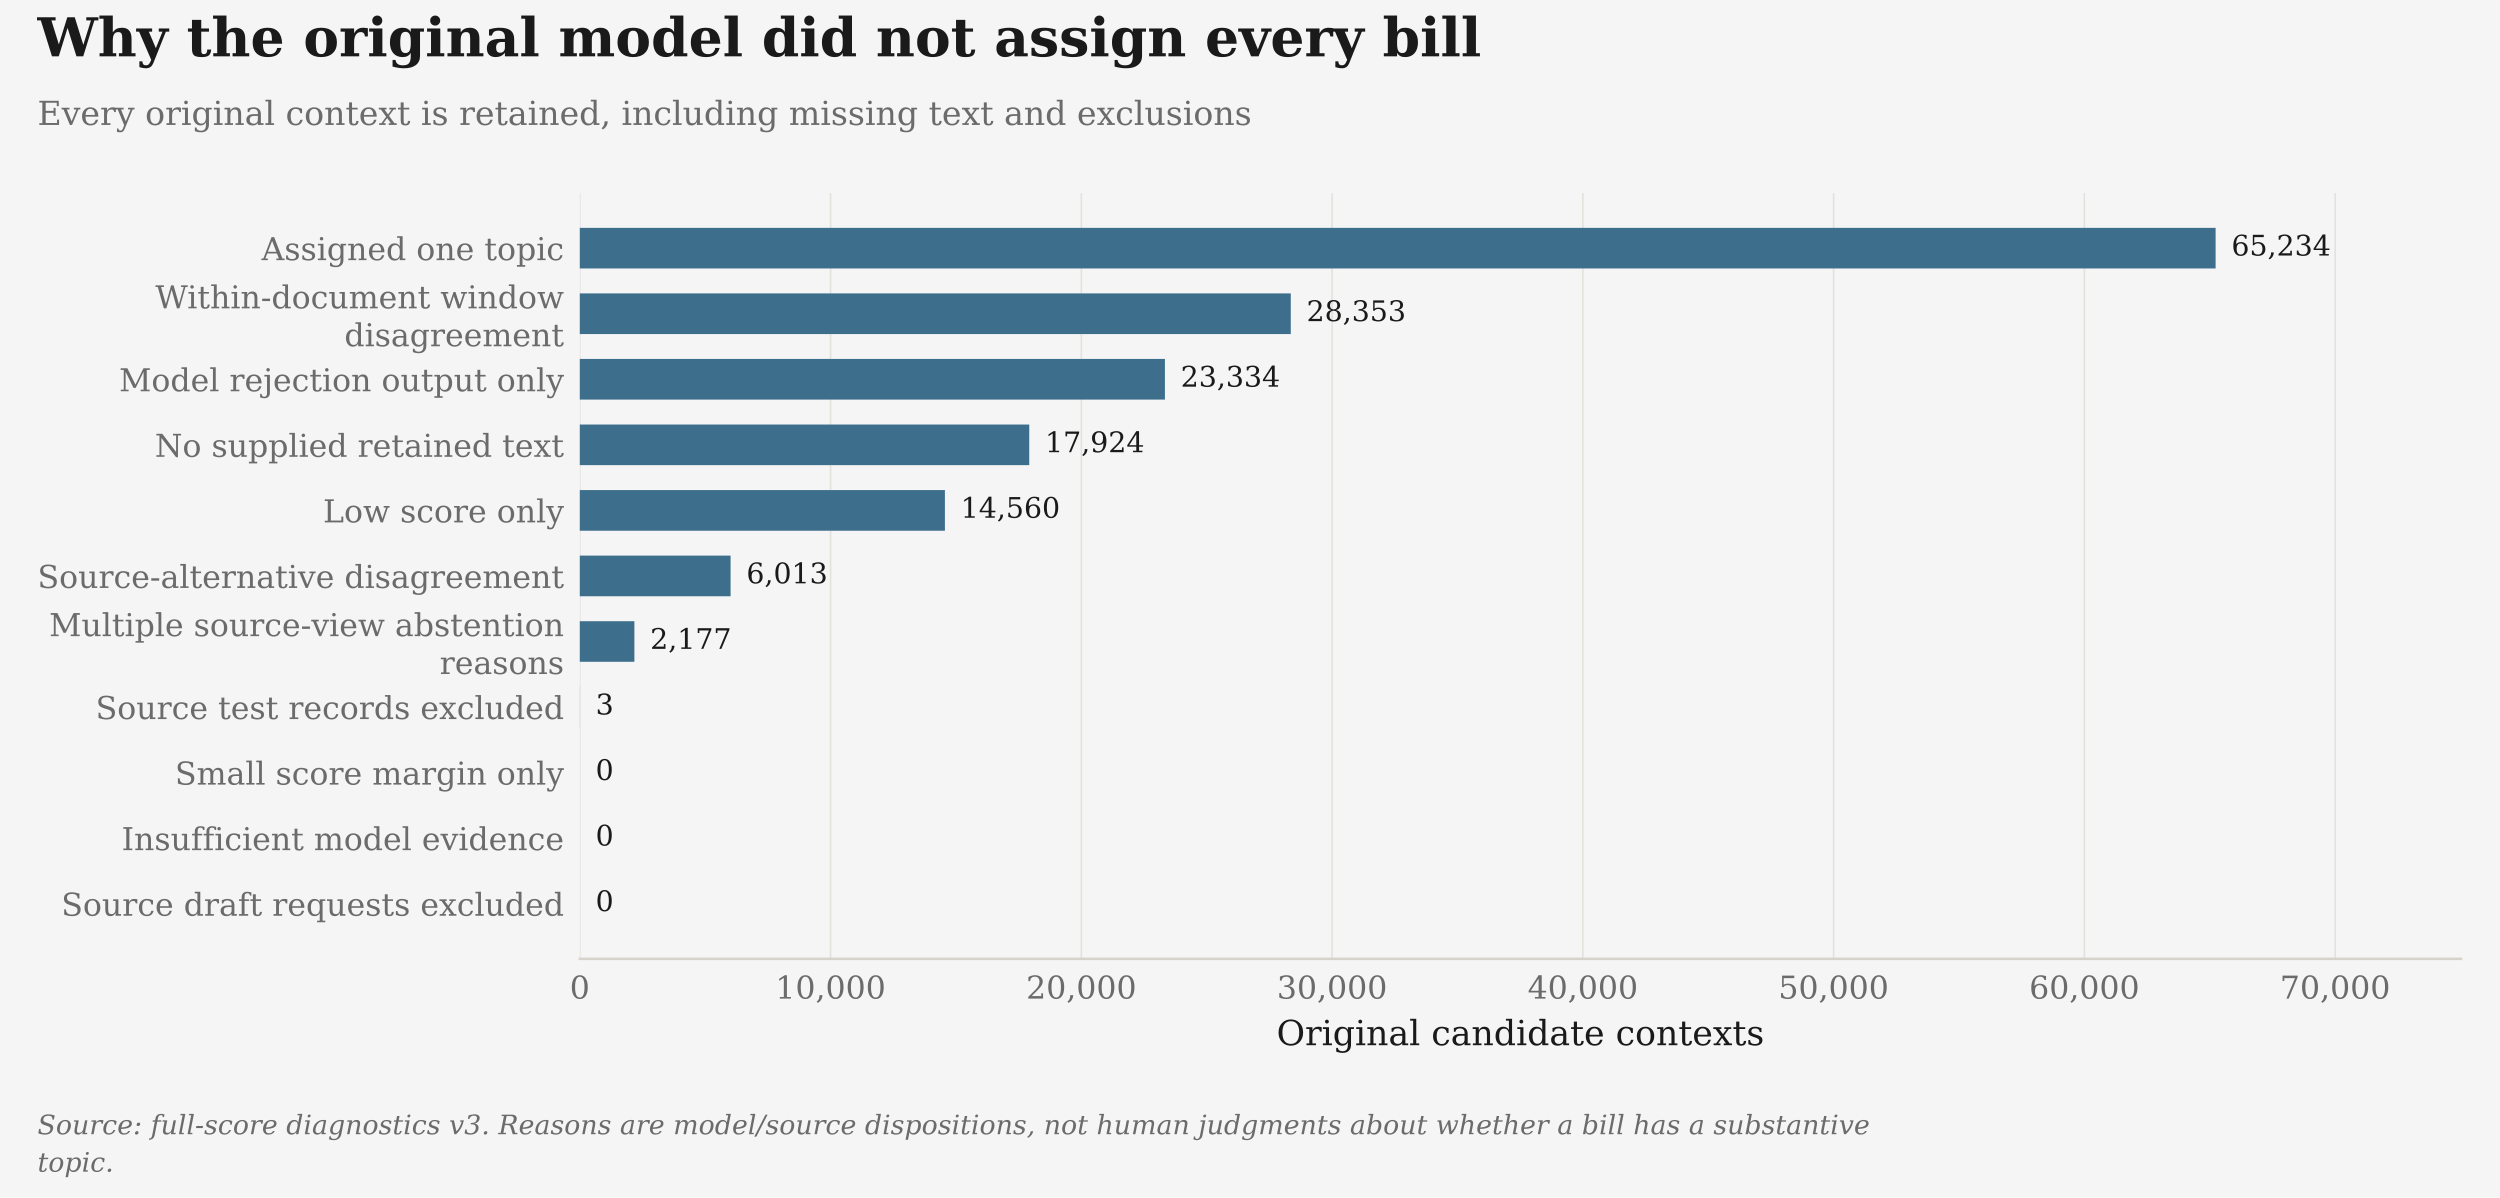
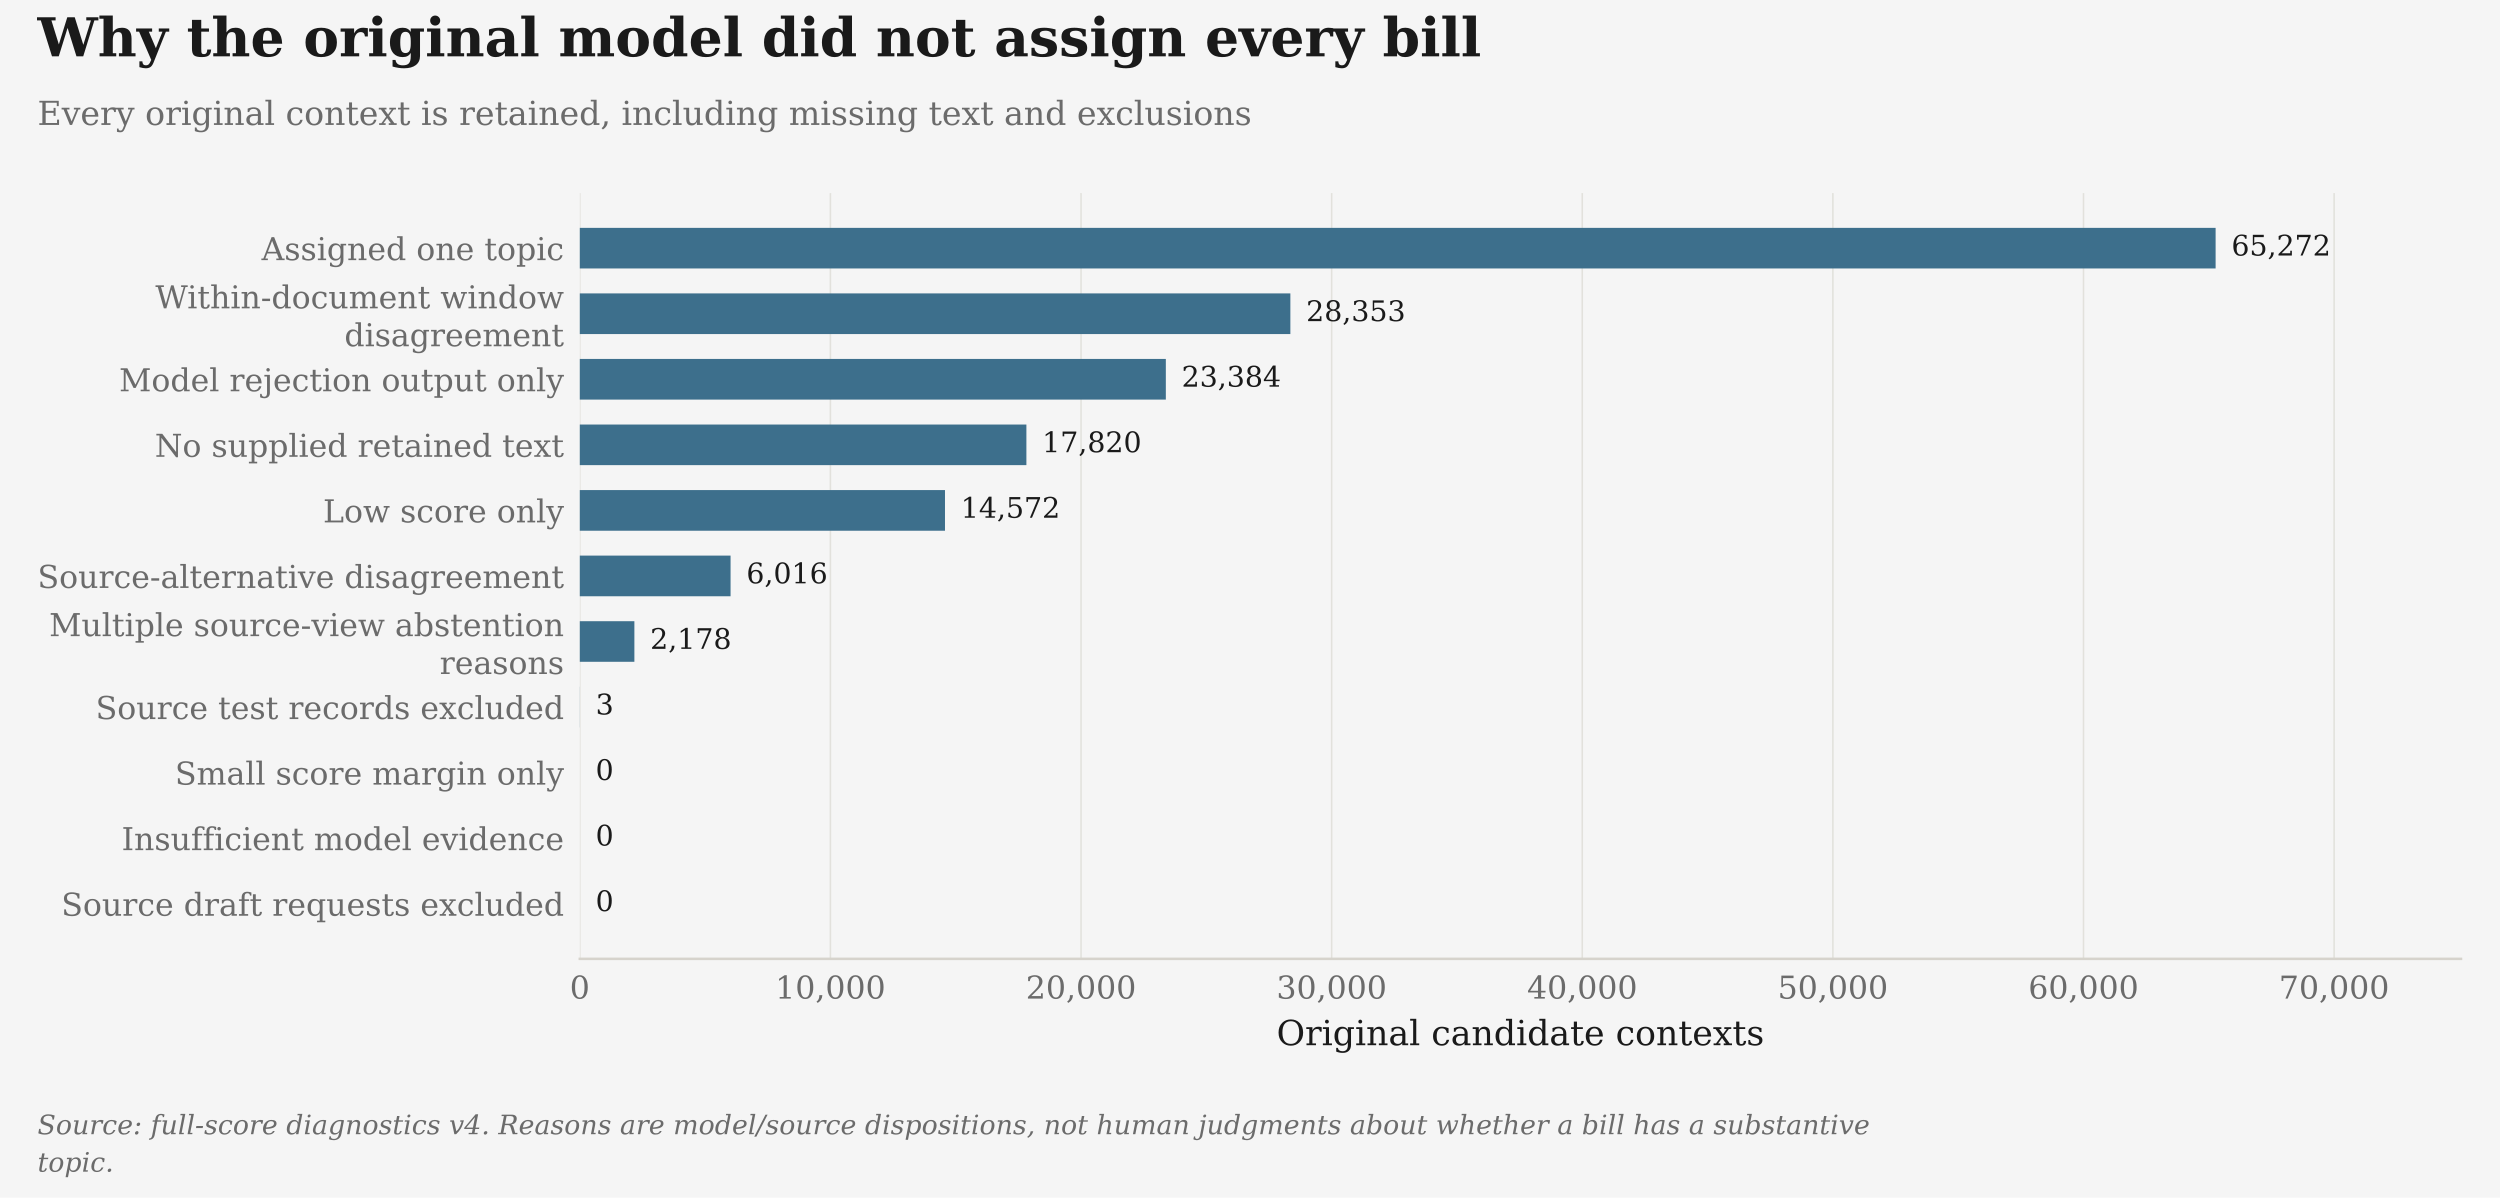
<svg xmlns="http://www.w3.org/2000/svg" width="792pt" height="379.44pt" viewBox="0 0 792 379.44" version="1.1">
  <defs>
    <style type="text/css">*{stroke-linejoin: round; stroke-linecap: butt}</style>
  </defs>
  <g id="figure_1">
    <g id="patch_1">
      <path d="M 0 379.44  L 792 379.44  L 792 0  L 0 0  z " style="fill: #f5f5f5" />
    </g>
    <g id="axes_1">
      <g id="patch_2">
        <path d="M 183.68 303.764  L 779.64 303.764  L 779.64 61.153  L 183.68 61.153  z " style="fill: #f5f5f5" />
      </g>
      <g id="matplotlib.axis_1">
        <g id="xtick_1">
          <g id="line2d_1">
            <path d="M 183.68 303.764  L 183.68 61.153  " clip-path="url(#p3f334388b2)" style="fill: none; stroke: #d6d3cc; stroke-opacity: 0.6; stroke-width: 0.5; stroke-linecap: square" />
          </g>
          <g id="line2d_2" />
          <g id="text_1">
            <text style="font-size: 10px; font-family: 'DejaVu Serif', 'Bitstream Vera Serif', 'Computer Modern Roman', 'New Century Schoolbook', 'Century Schoolbook L', 'Utopia', 'ITC Bookman', 'Bookman', 'Nimbus Roman No9 L', 'Times New Roman', 'Times', 'Palatino', 'Charter', serif; text-anchor: middle; fill: #6b6b6b" x="183.68" y="316.362" transform="rotate(-0 183.68 316.3618)">0</text>
          </g>
        </g>
        <g id="xtick_2">
          <g id="line2d_3">
-             <path d="M 263.121 303.764  L 263.121 61.153  " clip-path="url(#p3f334388b2)" style="fill: none; stroke: #d6d3cc; stroke-opacity: 0.6; stroke-width: 0.5; stroke-linecap: square" />
+             <path d="M 263.075 303.764  L 263.075 61.153  " clip-path="url(#p3f334388b2)" style="fill: none; stroke: #d6d3cc; stroke-opacity: 0.6; stroke-width: 0.5; stroke-linecap: square" />
          </g>
          <g id="line2d_4" />
          <g id="text_2">
-             <text style="font-size: 10px; font-family: 'DejaVu Serif', 'Bitstream Vera Serif', 'Computer Modern Roman', 'New Century Schoolbook', 'Century Schoolbook L', 'Utopia', 'ITC Bookman', 'Bookman', 'Nimbus Roman No9 L', 'Times New Roman', 'Times', 'Palatino', 'Charter', serif; text-anchor: middle; fill: #6b6b6b" x="263.121" y="316.362" transform="rotate(-0 263.1211 316.3618)">10,000</text>
+             <text style="font-size: 10px; font-family: 'DejaVu Serif', 'Bitstream Vera Serif', 'Computer Modern Roman', 'New Century Schoolbook', 'Century Schoolbook L', 'Utopia', 'ITC Bookman', 'Bookman', 'Nimbus Roman No9 L', 'Times New Roman', 'Times', 'Palatino', 'Charter', serif; text-anchor: middle; fill: #6b6b6b" x="263.075" y="316.362" transform="rotate(-0 263.0749 316.3618)">10,000</text>
          </g>
        </g>
        <g id="xtick_3">
          <g id="line2d_5">
-             <path d="M 342.562 303.764  L 342.562 61.153  " clip-path="url(#p3f334388b2)" style="fill: none; stroke: #d6d3cc; stroke-opacity: 0.6; stroke-width: 0.5; stroke-linecap: square" />
+             <path d="M 342.47 303.764  L 342.47 61.153  " clip-path="url(#p3f334388b2)" style="fill: none; stroke: #d6d3cc; stroke-opacity: 0.6; stroke-width: 0.5; stroke-linecap: square" />
          </g>
          <g id="line2d_6" />
          <g id="text_3">
-             <text style="font-size: 10px; font-family: 'DejaVu Serif', 'Bitstream Vera Serif', 'Computer Modern Roman', 'New Century Schoolbook', 'Century Schoolbook L', 'Utopia', 'ITC Bookman', 'Bookman', 'Nimbus Roman No9 L', 'Times New Roman', 'Times', 'Palatino', 'Charter', serif; text-anchor: middle; fill: #6b6b6b" x="342.562" y="316.362" transform="rotate(-0 342.5622 316.3618)">20,000</text>
+             <text style="font-size: 10px; font-family: 'DejaVu Serif', 'Bitstream Vera Serif', 'Computer Modern Roman', 'New Century Schoolbook', 'Century Schoolbook L', 'Utopia', 'ITC Bookman', 'Bookman', 'Nimbus Roman No9 L', 'Times New Roman', 'Times', 'Palatino', 'Charter', serif; text-anchor: middle; fill: #6b6b6b" x="342.47" y="316.362" transform="rotate(-0 342.4697 316.3618)">20,000</text>
          </g>
        </g>
        <g id="xtick_4">
          <g id="line2d_7">
-             <path d="M 422.003 303.764  L 422.003 61.153  " clip-path="url(#p3f334388b2)" style="fill: none; stroke: #d6d3cc; stroke-opacity: 0.6; stroke-width: 0.5; stroke-linecap: square" />
+             <path d="M 421.865 303.764  L 421.865 61.153  " clip-path="url(#p3f334388b2)" style="fill: none; stroke: #d6d3cc; stroke-opacity: 0.6; stroke-width: 0.5; stroke-linecap: square" />
          </g>
          <g id="line2d_8" />
          <g id="text_4">
-             <text style="font-size: 10px; font-family: 'DejaVu Serif', 'Bitstream Vera Serif', 'Computer Modern Roman', 'New Century Schoolbook', 'Century Schoolbook L', 'Utopia', 'ITC Bookman', 'Bookman', 'Nimbus Roman No9 L', 'Times New Roman', 'Times', 'Palatino', 'Charter', serif; text-anchor: middle; fill: #6b6b6b" x="422.003" y="316.362" transform="rotate(-0 422.0033 316.3618)">30,000</text>
+             <text style="font-size: 10px; font-family: 'DejaVu Serif', 'Bitstream Vera Serif', 'Computer Modern Roman', 'New Century Schoolbook', 'Century Schoolbook L', 'Utopia', 'ITC Bookman', 'Bookman', 'Nimbus Roman No9 L', 'Times New Roman', 'Times', 'Palatino', 'Charter', serif; text-anchor: middle; fill: #6b6b6b" x="421.865" y="316.362" transform="rotate(-0 421.8646 316.3618)">30,000</text>
          </g>
        </g>
        <g id="xtick_5">
          <g id="line2d_9">
-             <path d="M 501.444 303.764  L 501.444 61.153  " clip-path="url(#p3f334388b2)" style="fill: none; stroke: #d6d3cc; stroke-opacity: 0.6; stroke-width: 0.5; stroke-linecap: square" />
+             <path d="M 501.259 303.764  L 501.259 61.153  " clip-path="url(#p3f334388b2)" style="fill: none; stroke: #d6d3cc; stroke-opacity: 0.6; stroke-width: 0.5; stroke-linecap: square" />
          </g>
          <g id="line2d_10" />
          <g id="text_5">
-             <text style="font-size: 10px; font-family: 'DejaVu Serif', 'Bitstream Vera Serif', 'Computer Modern Roman', 'New Century Schoolbook', 'Century Schoolbook L', 'Utopia', 'ITC Bookman', 'Bookman', 'Nimbus Roman No9 L', 'Times New Roman', 'Times', 'Palatino', 'Charter', serif; text-anchor: middle; fill: #6b6b6b" x="501.444" y="316.362" transform="rotate(-0 501.4444 316.3618)">40,000</text>
+             <text style="font-size: 10px; font-family: 'DejaVu Serif', 'Bitstream Vera Serif', 'Computer Modern Roman', 'New Century Schoolbook', 'Century Schoolbook L', 'Utopia', 'ITC Bookman', 'Bookman', 'Nimbus Roman No9 L', 'Times New Roman', 'Times', 'Palatino', 'Charter', serif; text-anchor: middle; fill: #6b6b6b" x="501.259" y="316.362" transform="rotate(-0 501.2594 316.3618)">40,000</text>
          </g>
        </g>
        <g id="xtick_6">
          <g id="line2d_11">
-             <path d="M 580.886 303.764  L 580.886 61.153  " clip-path="url(#p3f334388b2)" style="fill: none; stroke: #d6d3cc; stroke-opacity: 0.6; stroke-width: 0.5; stroke-linecap: square" />
+             <path d="M 580.654 303.764  L 580.654 61.153  " clip-path="url(#p3f334388b2)" style="fill: none; stroke: #d6d3cc; stroke-opacity: 0.6; stroke-width: 0.5; stroke-linecap: square" />
          </g>
          <g id="line2d_12" />
          <g id="text_6">
-             <text style="font-size: 10px; font-family: 'DejaVu Serif', 'Bitstream Vera Serif', 'Computer Modern Roman', 'New Century Schoolbook', 'Century Schoolbook L', 'Utopia', 'ITC Bookman', 'Bookman', 'Nimbus Roman No9 L', 'Times New Roman', 'Times', 'Palatino', 'Charter', serif; text-anchor: middle; fill: #6b6b6b" x="580.886" y="316.362" transform="rotate(-0 580.8855 316.3618)">50,000</text>
+             <text style="font-size: 10px; font-family: 'DejaVu Serif', 'Bitstream Vera Serif', 'Computer Modern Roman', 'New Century Schoolbook', 'Century Schoolbook L', 'Utopia', 'ITC Bookman', 'Bookman', 'Nimbus Roman No9 L', 'Times New Roman', 'Times', 'Palatino', 'Charter', serif; text-anchor: middle; fill: #6b6b6b" x="580.654" y="316.362" transform="rotate(-0 580.6543 316.3618)">50,000</text>
          </g>
        </g>
        <g id="xtick_7">
          <g id="line2d_13">
-             <path d="M 660.327 303.764  L 660.327 61.153  " clip-path="url(#p3f334388b2)" style="fill: none; stroke: #d6d3cc; stroke-opacity: 0.6; stroke-width: 0.5; stroke-linecap: square" />
+             <path d="M 660.049 303.764  L 660.049 61.153  " clip-path="url(#p3f334388b2)" style="fill: none; stroke: #d6d3cc; stroke-opacity: 0.6; stroke-width: 0.5; stroke-linecap: square" />
          </g>
          <g id="line2d_14" />
          <g id="text_7">
-             <text style="font-size: 10px; font-family: 'DejaVu Serif', 'Bitstream Vera Serif', 'Computer Modern Roman', 'New Century Schoolbook', 'Century Schoolbook L', 'Utopia', 'ITC Bookman', 'Bookman', 'Nimbus Roman No9 L', 'Times New Roman', 'Times', 'Palatino', 'Charter', serif; text-anchor: middle; fill: #6b6b6b" x="660.327" y="316.362" transform="rotate(-0 660.3266 316.3618)">60,000</text>
+             <text style="font-size: 10px; font-family: 'DejaVu Serif', 'Bitstream Vera Serif', 'Computer Modern Roman', 'New Century Schoolbook', 'Century Schoolbook L', 'Utopia', 'ITC Bookman', 'Bookman', 'Nimbus Roman No9 L', 'Times New Roman', 'Times', 'Palatino', 'Charter', serif; text-anchor: middle; fill: #6b6b6b" x="660.049" y="316.362" transform="rotate(-0 660.0491 316.3618)">60,000</text>
          </g>
        </g>
        <g id="xtick_8">
          <g id="line2d_15">
-             <path d="M 739.768 303.764  L 739.768 61.153  " clip-path="url(#p3f334388b2)" style="fill: none; stroke: #d6d3cc; stroke-opacity: 0.6; stroke-width: 0.5; stroke-linecap: square" />
+             <path d="M 739.444 303.764  L 739.444 61.153  " clip-path="url(#p3f334388b2)" style="fill: none; stroke: #d6d3cc; stroke-opacity: 0.6; stroke-width: 0.5; stroke-linecap: square" />
          </g>
          <g id="line2d_16" />
          <g id="text_8">
-             <text style="font-size: 10px; font-family: 'DejaVu Serif', 'Bitstream Vera Serif', 'Computer Modern Roman', 'New Century Schoolbook', 'Century Schoolbook L', 'Utopia', 'ITC Bookman', 'Bookman', 'Nimbus Roman No9 L', 'Times New Roman', 'Times', 'Palatino', 'Charter', serif; text-anchor: middle; fill: #6b6b6b" x="739.768" y="316.362" transform="rotate(-0 739.7677 316.3618)">70,000</text>
+             <text style="font-size: 10px; font-family: 'DejaVu Serif', 'Bitstream Vera Serif', 'Computer Modern Roman', 'New Century Schoolbook', 'Century Schoolbook L', 'Utopia', 'ITC Bookman', 'Bookman', 'Nimbus Roman No9 L', 'Times New Roman', 'Times', 'Palatino', 'Charter', serif; text-anchor: middle; fill: #6b6b6b" x="739.444" y="316.362" transform="rotate(-0 739.444 316.3618)">70,000</text>
          </g>
        </g>
        <g id="text_9">
          <text style="font-size: 11px; font-family: 'DejaVu Serif', 'Bitstream Vera Serif', 'Computer Modern Roman', 'New Century Schoolbook', 'Century Schoolbook L', 'Utopia', 'ITC Bookman', 'Bookman', 'Nimbus Roman No9 L', 'Times New Roman', 'Times', 'Palatino', 'Charter', serif; text-anchor: middle; fill: #1a1a1a" x="481.66" y="331.122" transform="rotate(-0 481.66 331.1224)">Original candidate contexts</text>
        </g>
      </g>
      <g id="matplotlib.axis_2">
        <g id="ytick_1">
          <g id="line2d_17" />
          <g id="text_10">
            <text style="font-size: 10px; font-family: 'DejaVu Serif', 'Bitstream Vera Serif', 'Computer Modern Roman', 'New Century Schoolbook', 'Century Schoolbook L', 'Utopia', 'ITC Bookman', 'Bookman', 'Nimbus Roman No9 L', 'Times New Roman', 'Times', 'Palatino', 'Charter', serif; text-anchor: end; fill: #6b6b6b" x="178.68" y="82.418" transform="rotate(-0 178.68 82.4178)">Assigned one topic</text>
          </g>
        </g>
        <g id="ytick_2">
          <g id="line2d_18" />
          <g id="text_11">
            <text style="font-size: 10px; font-family: 'DejaVu Serif', 'Bitstream Vera Serif', 'Computer Modern Roman', 'New Century Schoolbook', 'Century Schoolbook L', 'Utopia', 'ITC Bookman', 'Bookman', 'Nimbus Roman No9 L', 'Times New Roman', 'Times', 'Palatino', 'Charter', serif; fill: #6b6b6b" transform="translate(49.21906 97.68489)">Within-document window</text>
            <text style="font-size: 10px; font-family: 'DejaVu Serif', 'Bitstream Vera Serif', 'Computer Modern Roman', 'New Century Schoolbook', 'Century Schoolbook L', 'Utopia', 'ITC Bookman', 'Bookman', 'Nimbus Roman No9 L', 'Times New Roman', 'Times', 'Palatino', 'Charter', serif; fill: #6b6b6b" transform="translate(109.1066 109.6876)">disagreement</text>
          </g>
        </g>
        <g id="ytick_3">
          <g id="line2d_19" />
          <g id="text_12">
            <text style="font-size: 10px; font-family: 'DejaVu Serif', 'Bitstream Vera Serif', 'Computer Modern Roman', 'New Century Schoolbook', 'Century Schoolbook L', 'Utopia', 'ITC Bookman', 'Bookman', 'Nimbus Roman No9 L', 'Times New Roman', 'Times', 'Palatino', 'Charter', serif; text-anchor: end; fill: #6b6b6b" x="178.68" y="123.954" transform="rotate(-0 178.68 123.9537)">Model rejection output only</text>
          </g>
        </g>
        <g id="ytick_4">
          <g id="line2d_20" />
          <g id="text_13">
            <text style="font-size: 10px; font-family: 'DejaVu Serif', 'Bitstream Vera Serif', 'Computer Modern Roman', 'New Century Schoolbook', 'Century Schoolbook L', 'Utopia', 'ITC Bookman', 'Bookman', 'Nimbus Roman No9 L', 'Times New Roman', 'Times', 'Palatino', 'Charter', serif; text-anchor: end; fill: #6b6b6b" x="178.68" y="144.722" transform="rotate(-0 178.68 144.7217)">No supplied retained text</text>
          </g>
        </g>
        <g id="ytick_5">
          <g id="line2d_21" />
          <g id="text_14">
            <text style="font-size: 10px; font-family: 'DejaVu Serif', 'Bitstream Vera Serif', 'Computer Modern Roman', 'New Century Schoolbook', 'Century Schoolbook L', 'Utopia', 'ITC Bookman', 'Bookman', 'Nimbus Roman No9 L', 'Times New Roman', 'Times', 'Palatino', 'Charter', serif; text-anchor: end; fill: #6b6b6b" x="178.68" y="165.49" transform="rotate(-0 178.68 165.4897)">Low score only</text>
          </g>
        </g>
        <g id="ytick_6">
          <g id="line2d_22" />
          <g id="text_15">
            <text style="font-size: 10px; font-family: 'DejaVu Serif', 'Bitstream Vera Serif', 'Computer Modern Roman', 'New Century Schoolbook', 'Century Schoolbook L', 'Utopia', 'ITC Bookman', 'Bookman', 'Nimbus Roman No9 L', 'Times New Roman', 'Times', 'Palatino', 'Charter', serif; text-anchor: end; fill: #6b6b6b" x="178.68" y="186.258" transform="rotate(-0 178.68 186.2577)">Source-alternative disagreement</text>
          </g>
        </g>
        <g id="ytick_7">
          <g id="line2d_23" />
          <g id="text_16">
            <text style="font-size: 10px; font-family: 'DejaVu Serif', 'Bitstream Vera Serif', 'Computer Modern Roman', 'New Century Schoolbook', 'Century Schoolbook L', 'Utopia', 'ITC Bookman', 'Bookman', 'Nimbus Roman No9 L', 'Times New Roman', 'Times', 'Palatino', 'Charter', serif; fill: #6b6b6b" transform="translate(15.56125 201.5251)">Multiple source-view abstention</text>
            <text style="font-size: 10px; font-family: 'DejaVu Serif', 'Bitstream Vera Serif', 'Computer Modern Roman', 'New Century Schoolbook', 'Century Schoolbook L', 'Utopia', 'ITC Bookman', 'Bookman', 'Nimbus Roman No9 L', 'Times New Roman', 'Times', 'Palatino', 'Charter', serif; fill: #6b6b6b" transform="translate(139.2956 213.5271)">reasons</text>
          </g>
        </g>
        <g id="ytick_8">
          <g id="line2d_24" />
          <g id="text_17">
            <text style="font-size: 10px; font-family: 'DejaVu Serif', 'Bitstream Vera Serif', 'Computer Modern Roman', 'New Century Schoolbook', 'Century Schoolbook L', 'Utopia', 'ITC Bookman', 'Bookman', 'Nimbus Roman No9 L', 'Times New Roman', 'Times', 'Palatino', 'Charter', serif; text-anchor: end; fill: #6b6b6b" x="178.68" y="227.794" transform="rotate(-0 178.68 227.7936)">Source test records excluded</text>
          </g>
        </g>
        <g id="ytick_9">
          <g id="line2d_25" />
          <g id="text_18">
            <text style="font-size: 10px; font-family: 'DejaVu Serif', 'Bitstream Vera Serif', 'Computer Modern Roman', 'New Century Schoolbook', 'Century Schoolbook L', 'Utopia', 'ITC Bookman', 'Bookman', 'Nimbus Roman No9 L', 'Times New Roman', 'Times', 'Palatino', 'Charter', serif; text-anchor: end; fill: #6b6b6b" x="178.68" y="248.562" transform="rotate(-0 178.68 248.5616)">Small score margin only</text>
          </g>
        </g>
        <g id="ytick_10">
          <g id="line2d_26" />
          <g id="text_19">
            <text style="font-size: 10px; font-family: 'DejaVu Serif', 'Bitstream Vera Serif', 'Computer Modern Roman', 'New Century Schoolbook', 'Century Schoolbook L', 'Utopia', 'ITC Bookman', 'Bookman', 'Nimbus Roman No9 L', 'Times New Roman', 'Times', 'Palatino', 'Charter', serif; text-anchor: end; fill: #6b6b6b" x="178.68" y="269.33" transform="rotate(-0 178.68 269.3295)">Insufficient model evidence</text>
          </g>
        </g>
        <g id="ytick_11">
          <g id="line2d_27" />
          <g id="text_20">
            <text style="font-size: 10px; font-family: 'DejaVu Serif', 'Bitstream Vera Serif', 'Computer Modern Roman', 'New Century Schoolbook', 'Century Schoolbook L', 'Utopia', 'ITC Bookman', 'Bookman', 'Nimbus Roman No9 L', 'Times New Roman', 'Times', 'Palatino', 'Charter', serif; text-anchor: end; fill: #6b6b6b" x="178.68" y="290.097" transform="rotate(-0 178.68 290.0975)">Source draft requests excluded</text>
          </g>
        </g>
      </g>
      <g id="patch_3">
        <path d="M 183.68 72.181  L 701.906 72.181  L 701.906 85.057  L 183.68 85.057  z " clip-path="url(#p3f334388b2)" style="fill: #3d6f8c" />
      </g>
      <g id="patch_4">
-         <path d="M 183.68 92.948  L 408.919 92.948  L 408.919 105.825  L 183.68 105.825  z " clip-path="url(#p3f334388b2)" style="fill: #3d6f8c" />
+         <path d="M 183.68 92.948  L 408.788 92.948  L 408.788 105.825  L 183.68 105.825  z " clip-path="url(#p3f334388b2)" style="fill: #3d6f8c" />
      </g>
      <g id="patch_5">
-         <path d="M 183.68 113.716  L 369.048 113.716  L 369.048 126.593  L 183.68 126.593  z " clip-path="url(#p3f334388b2)" style="fill: #3d6f8c" />
+         <path d="M 183.68 113.716  L 369.337 113.716  L 369.337 126.593  L 183.68 126.593  z " clip-path="url(#p3f334388b2)" style="fill: #3d6f8c" />
      </g>
      <g id="patch_6">
-         <path d="M 183.68 134.484  L 326.07 134.484  L 326.07 147.361  L 183.68 147.361  z " clip-path="url(#p3f334388b2)" style="fill: #3d6f8c" />
+         <path d="M 183.68 134.484  L 325.162 134.484  L 325.162 147.361  L 183.68 147.361  z " clip-path="url(#p3f334388b2)" style="fill: #3d6f8c" />
      </g>
      <g id="patch_7">
-         <path d="M 183.68 155.252  L 299.346 155.252  L 299.346 168.129  L 183.68 168.129  z " clip-path="url(#p3f334388b2)" style="fill: #3d6f8c" />
+         <path d="M 183.68 155.252  L 299.374 155.252  L 299.374 168.129  L 183.68 168.129  z " clip-path="url(#p3f334388b2)" style="fill: #3d6f8c" />
      </g>
      <g id="patch_8">
-         <path d="M 183.68 176.02  L 231.448 176.02  L 231.448 188.897  L 183.68 188.897  z " clip-path="url(#p3f334388b2)" style="fill: #3d6f8c" />
+         <path d="M 183.68 176.02  L 231.444 176.02  L 231.444 188.897  L 183.68 188.897  z " clip-path="url(#p3f334388b2)" style="fill: #3d6f8c" />
      </g>
      <g id="patch_9">
-         <path d="M 183.68 196.788  L 200.974 196.788  L 200.974 209.664  L 183.68 209.664  z " clip-path="url(#p3f334388b2)" style="fill: #3d6f8c" />
+         <path d="M 183.68 196.788  L 200.972 196.788  L 200.972 209.664  L 183.68 209.664  z " clip-path="url(#p3f334388b2)" style="fill: #3d6f8c" />
      </g>
      <g id="patch_10">
        <path d="M 183.68 217.556  L 183.704 217.556  L 183.704 230.432  L 183.68 230.432  z " clip-path="url(#p3f334388b2)" style="fill: #3d6f8c" />
      </g>
      <g id="patch_11">
        <path d="M 183.68 238.324  L 183.68 238.324  L 183.68 251.2  L 183.68 251.2  z " clip-path="url(#p3f334388b2)" style="fill: #3d6f8c" />
      </g>
      <g id="patch_12">
        <path d="M 183.68 259.092  L 183.68 259.092  L 183.68 271.968  L 183.68 271.968  z " clip-path="url(#p3f334388b2)" style="fill: #3d6f8c" />
      </g>
      <g id="patch_13">
        <path d="M 183.68 279.86  L 183.68 279.86  L 183.68 292.736  L 183.68 292.736  z " clip-path="url(#p3f334388b2)" style="fill: #3d6f8c" />
      </g>
      <g id="patch_14">
        <path d="M 183.68 303.764  L 779.64 303.764  " style="fill: none; stroke: #d6d3cc; stroke-width: 0.8; stroke-linejoin: miter; stroke-linecap: square" />
      </g>
      <g id="text_21">
-         <text style="font-size: 9px; font-family: 'DejaVu Serif', 'Bitstream Vera Serif', 'Computer Modern Roman', 'New Century Schoolbook', 'Century Schoolbook L', 'Utopia', 'ITC Bookman', 'Bookman', 'Nimbus Roman No9 L', 'Times New Roman', 'Times', 'Palatino', 'Charter', serif; text-anchor: start; fill: #1a1a1a" x="706.906" y="80.956" transform="rotate(-0 706.9061 80.95647)">65,234</text>
+         <text style="font-size: 9px; font-family: 'DejaVu Serif', 'Bitstream Vera Serif', 'Computer Modern Roman', 'New Century Schoolbook', 'Century Schoolbook L', 'Utopia', 'ITC Bookman', 'Bookman', 'Nimbus Roman No9 L', 'Times New Roman', 'Times', 'Palatino', 'Charter', serif; text-anchor: start; fill: #1a1a1a" x="706.906" y="80.956" transform="rotate(-0 706.9061 80.95647)">65,272</text>
      </g>
      <g id="text_22">
-         <text style="font-size: 9px; font-family: 'DejaVu Serif', 'Bitstream Vera Serif', 'Computer Modern Roman', 'New Century Schoolbook', 'Century Schoolbook L', 'Utopia', 'ITC Bookman', 'Bookman', 'Nimbus Roman No9 L', 'Times New Roman', 'Times', 'Palatino', 'Charter', serif; text-anchor: start; fill: #1a1a1a" x="413.919" y="101.724" transform="rotate(-0 413.9194 101.7244)">28,353</text>
+         <text style="font-size: 9px; font-family: 'DejaVu Serif', 'Bitstream Vera Serif', 'Computer Modern Roman', 'New Century Schoolbook', 'Century Schoolbook L', 'Utopia', 'ITC Bookman', 'Bookman', 'Nimbus Roman No9 L', 'Times New Roman', 'Times', 'Palatino', 'Charter', serif; text-anchor: start; fill: #1a1a1a" x="413.788" y="101.724" transform="rotate(-0 413.7882 101.7244)">28,353</text>
      </g>
      <g id="text_23">
-         <text style="font-size: 9px; font-family: 'DejaVu Serif', 'Bitstream Vera Serif', 'Computer Modern Roman', 'New Century Schoolbook', 'Century Schoolbook L', 'Utopia', 'ITC Bookman', 'Bookman', 'Nimbus Roman No9 L', 'Times New Roman', 'Times', 'Palatino', 'Charter', serif; text-anchor: start; fill: #1a1a1a" x="374.048" y="122.492" transform="rotate(-0 374.0479 122.4924)">23,334</text>
+         <text style="font-size: 9px; font-family: 'DejaVu Serif', 'Bitstream Vera Serif', 'Computer Modern Roman', 'New Century Schoolbook', 'Century Schoolbook L', 'Utopia', 'ITC Bookman', 'Bookman', 'Nimbus Roman No9 L', 'Times New Roman', 'Times', 'Palatino', 'Charter', serif; text-anchor: start; fill: #1a1a1a" x="374.337" y="122.492" transform="rotate(-0 374.3369 122.4924)">23,384</text>
      </g>
      <g id="text_24">
-         <text style="font-size: 9px; font-family: 'DejaVu Serif', 'Bitstream Vera Serif', 'Computer Modern Roman', 'New Century Schoolbook', 'Century Schoolbook L', 'Utopia', 'ITC Bookman', 'Bookman', 'Nimbus Roman No9 L', 'Times New Roman', 'Times', 'Palatino', 'Charter', serif; text-anchor: start; fill: #1a1a1a" x="331.07" y="143.26" transform="rotate(-0 331.0702 143.2604)">17,924</text>
+         <text style="font-size: 9px; font-family: 'DejaVu Serif', 'Bitstream Vera Serif', 'Computer Modern Roman', 'New Century Schoolbook', 'Century Schoolbook L', 'Utopia', 'ITC Bookman', 'Bookman', 'Nimbus Roman No9 L', 'Times New Roman', 'Times', 'Palatino', 'Charter', serif; text-anchor: start; fill: #1a1a1a" x="330.162" y="143.26" transform="rotate(-0 330.1616 143.2604)">17,820</text>
      </g>
      <g id="text_25">
-         <text style="font-size: 9px; font-family: 'DejaVu Serif', 'Bitstream Vera Serif', 'Computer Modern Roman', 'New Century Schoolbook', 'Century Schoolbook L', 'Utopia', 'ITC Bookman', 'Bookman', 'Nimbus Roman No9 L', 'Times New Roman', 'Times', 'Palatino', 'Charter', serif; text-anchor: start; fill: #1a1a1a" x="304.346" y="164.028" transform="rotate(-0 304.3462 164.0284)">14,560</text>
+         <text style="font-size: 9px; font-family: 'DejaVu Serif', 'Bitstream Vera Serif', 'Computer Modern Roman', 'New Century Schoolbook', 'Century Schoolbook L', 'Utopia', 'ITC Bookman', 'Bookman', 'Nimbus Roman No9 L', 'Times New Roman', 'Times', 'Palatino', 'Charter', serif; text-anchor: start; fill: #1a1a1a" x="304.374" y="164.028" transform="rotate(-0 304.3742 164.0284)">14,572</text>
      </g>
      <g id="text_26">
-         <text style="font-size: 9px; font-family: 'DejaVu Serif', 'Bitstream Vera Serif', 'Computer Modern Roman', 'New Century Schoolbook', 'Century Schoolbook L', 'Utopia', 'ITC Bookman', 'Bookman', 'Nimbus Roman No9 L', 'Times New Roman', 'Times', 'Palatino', 'Charter', serif; text-anchor: start; fill: #1a1a1a" x="236.448" y="184.796" transform="rotate(-0 236.4479 184.7963)">6,013</text>
+         <text style="font-size: 9px; font-family: 'DejaVu Serif', 'Bitstream Vera Serif', 'Computer Modern Roman', 'New Century Schoolbook', 'Century Schoolbook L', 'Utopia', 'ITC Bookman', 'Bookman', 'Nimbus Roman No9 L', 'Times New Roman', 'Times', 'Palatino', 'Charter', serif; text-anchor: start; fill: #1a1a1a" x="236.444" y="184.796" transform="rotate(-0 236.4439 184.7963)">6,016</text>
      </g>
      <g id="text_27">
-         <text style="font-size: 9px; font-family: 'DejaVu Serif', 'Bitstream Vera Serif', 'Computer Modern Roman', 'New Century Schoolbook', 'Century Schoolbook L', 'Utopia', 'ITC Bookman', 'Bookman', 'Nimbus Roman No9 L', 'Times New Roman', 'Times', 'Palatino', 'Charter', serif; text-anchor: start; fill: #1a1a1a" x="205.974" y="205.564" transform="rotate(-0 205.9743 205.5643)">2,177</text>
+         <text style="font-size: 9px; font-family: 'DejaVu Serif', 'Bitstream Vera Serif', 'Computer Modern Roman', 'New Century Schoolbook', 'Century Schoolbook L', 'Utopia', 'ITC Bookman', 'Bookman', 'Nimbus Roman No9 L', 'Times New Roman', 'Times', 'Palatino', 'Charter', serif; text-anchor: start; fill: #1a1a1a" x="205.972" y="205.564" transform="rotate(-0 205.9722 205.5643)">2,178</text>
      </g>
      <g id="text_28">
        <text style="font-size: 9px; font-family: 'DejaVu Serif', 'Bitstream Vera Serif', 'Computer Modern Roman', 'New Century Schoolbook', 'Century Schoolbook L', 'Utopia', 'ITC Bookman', 'Bookman', 'Nimbus Roman No9 L', 'Times New Roman', 'Times', 'Palatino', 'Charter', serif; text-anchor: start; fill: #1a1a1a" x="188.704" y="226.332" transform="rotate(-0 188.7038 226.3323)">3</text>
      </g>
      <g id="text_29">
        <text style="font-size: 9px; font-family: 'DejaVu Serif', 'Bitstream Vera Serif', 'Computer Modern Roman', 'New Century Schoolbook', 'Century Schoolbook L', 'Utopia', 'ITC Bookman', 'Bookman', 'Nimbus Roman No9 L', 'Times New Roman', 'Times', 'Palatino', 'Charter', serif; text-anchor: start; fill: #1a1a1a" x="188.68" y="247.1" transform="rotate(-0 188.68 247.1002)">0</text>
      </g>
      <g id="text_30">
        <text style="font-size: 9px; font-family: 'DejaVu Serif', 'Bitstream Vera Serif', 'Computer Modern Roman', 'New Century Schoolbook', 'Century Schoolbook L', 'Utopia', 'ITC Bookman', 'Bookman', 'Nimbus Roman No9 L', 'Times New Roman', 'Times', 'Palatino', 'Charter', serif; text-anchor: start; fill: #1a1a1a" x="188.68" y="267.868" transform="rotate(-0 188.68 267.8682)">0</text>
      </g>
      <g id="text_31">
        <text style="font-size: 9px; font-family: 'DejaVu Serif', 'Bitstream Vera Serif', 'Computer Modern Roman', 'New Century Schoolbook', 'Century Schoolbook L', 'Utopia', 'ITC Bookman', 'Bookman', 'Nimbus Roman No9 L', 'Times New Roman', 'Times', 'Palatino', 'Charter', serif; text-anchor: start; fill: #1a1a1a" x="188.68" y="288.636" transform="rotate(-0 188.68 288.6362)">0</text>
      </g>
    </g>
    <g id="text_32">
      <text style="font-weight: 700; font-size: 17px; font-family: 'DejaVu Serif', 'Bitstream Vera Serif', 'Computer Modern Roman', 'New Century Schoolbook', 'Century Schoolbook L', 'Utopia', 'ITC Bookman', 'Bookman', 'Nimbus Roman No9 L', 'Times New Roman', 'Times', 'Palatino', 'Charter', serif; text-anchor: start; fill: #1a1a1a" x="11.88" y="17.85" transform="rotate(-0 11.88 17.85006)">Why the original model did not assign every bill</text>
    </g>
    <g id="text_33">
      <text style="font-size: 10.5px; font-family: 'DejaVu Serif', 'Bitstream Vera Serif', 'Computer Modern Roman', 'New Century Schoolbook', 'Century Schoolbook L', 'Utopia', 'ITC Bookman', 'Bookman', 'Nimbus Roman No9 L', 'Times New Roman', 'Times', 'Palatino', 'Charter', serif; text-anchor: start; fill: #6b6b6b" x="11.88" y="39.585" transform="rotate(-0 11.88 39.58541)">Every original context is retained, including missing text and exclusions</text>
    </g>
    <g id="text_34">
-       <text style="font-style: italic; font-size: 8.5px; font-family: 'DejaVu Serif', 'Bitstream Vera Serif', 'Computer Modern Roman', 'New Century Schoolbook', 'Century Schoolbook L', 'Utopia', 'ITC Bookman', 'Bookman', 'Nimbus Roman No9 L', 'Times New Roman', 'Times', 'Palatino', 'Charter', serif; fill: #6b6b6b" transform="translate(11.88 359.3218)">Source: full-score diagnostics v3. Reasons are model/source dispositions, not human judgments about whether a bill has a substantive</text>
+       <text style="font-style: italic; font-size: 8.5px; font-family: 'DejaVu Serif', 'Bitstream Vera Serif', 'Computer Modern Roman', 'New Century Schoolbook', 'Century Schoolbook L', 'Utopia', 'ITC Bookman', 'Bookman', 'Nimbus Roman No9 L', 'Times New Roman', 'Times', 'Palatino', 'Charter', serif; fill: #6b6b6b" transform="translate(11.88 359.3218)">Source: full-score diagnostics v4. Reasons are model/source dispositions, not human judgments about whether a bill has a substantive</text>
      <text style="font-style: italic; font-size: 8.5px; font-family: 'DejaVu Serif', 'Bitstream Vera Serif', 'Computer Modern Roman', 'New Century Schoolbook', 'Century Schoolbook L', 'Utopia', 'ITC Bookman', 'Bookman', 'Nimbus Roman No9 L', 'Times New Roman', 'Times', 'Palatino', 'Charter', serif; fill: #6b6b6b" transform="translate(11.88 371.1799)">topic.</text>
    </g>
  </g>
  <defs>
    <clipPath id="p3f334388b2">
      <rect x="183.68" y="61.153" width="595.96" height="242.611" />
    </clipPath>
  </defs>
</svg>
